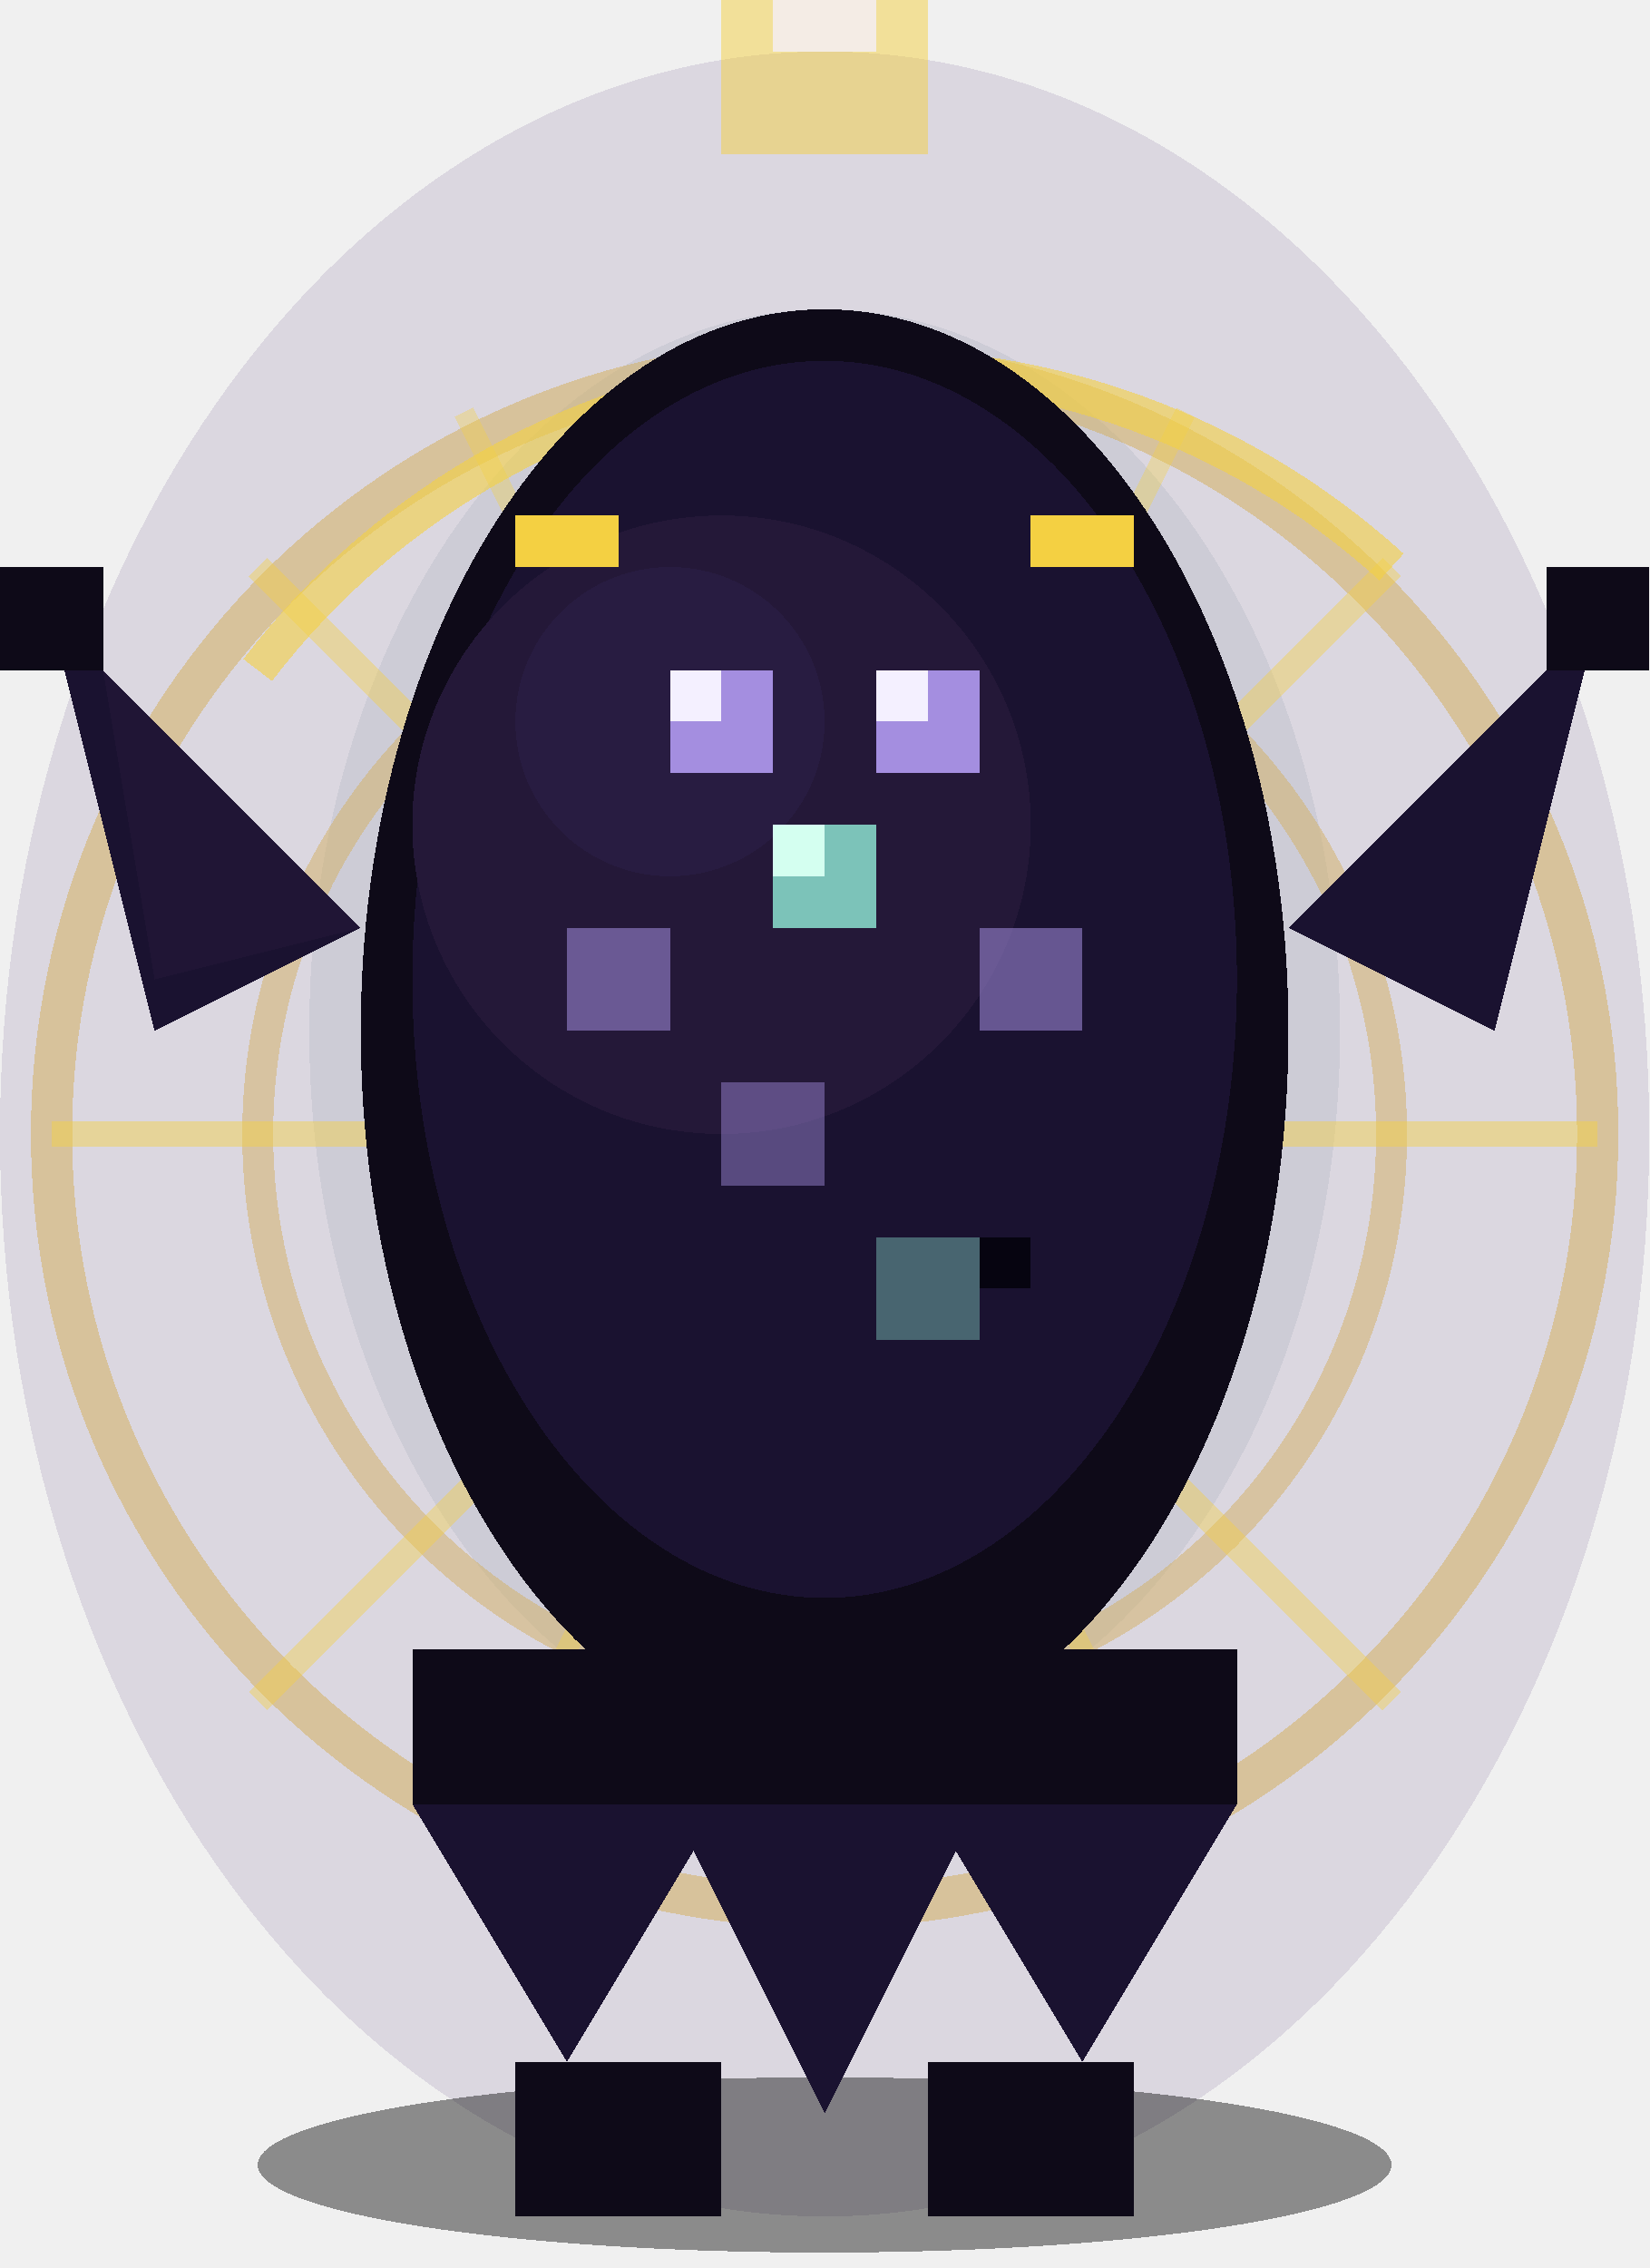
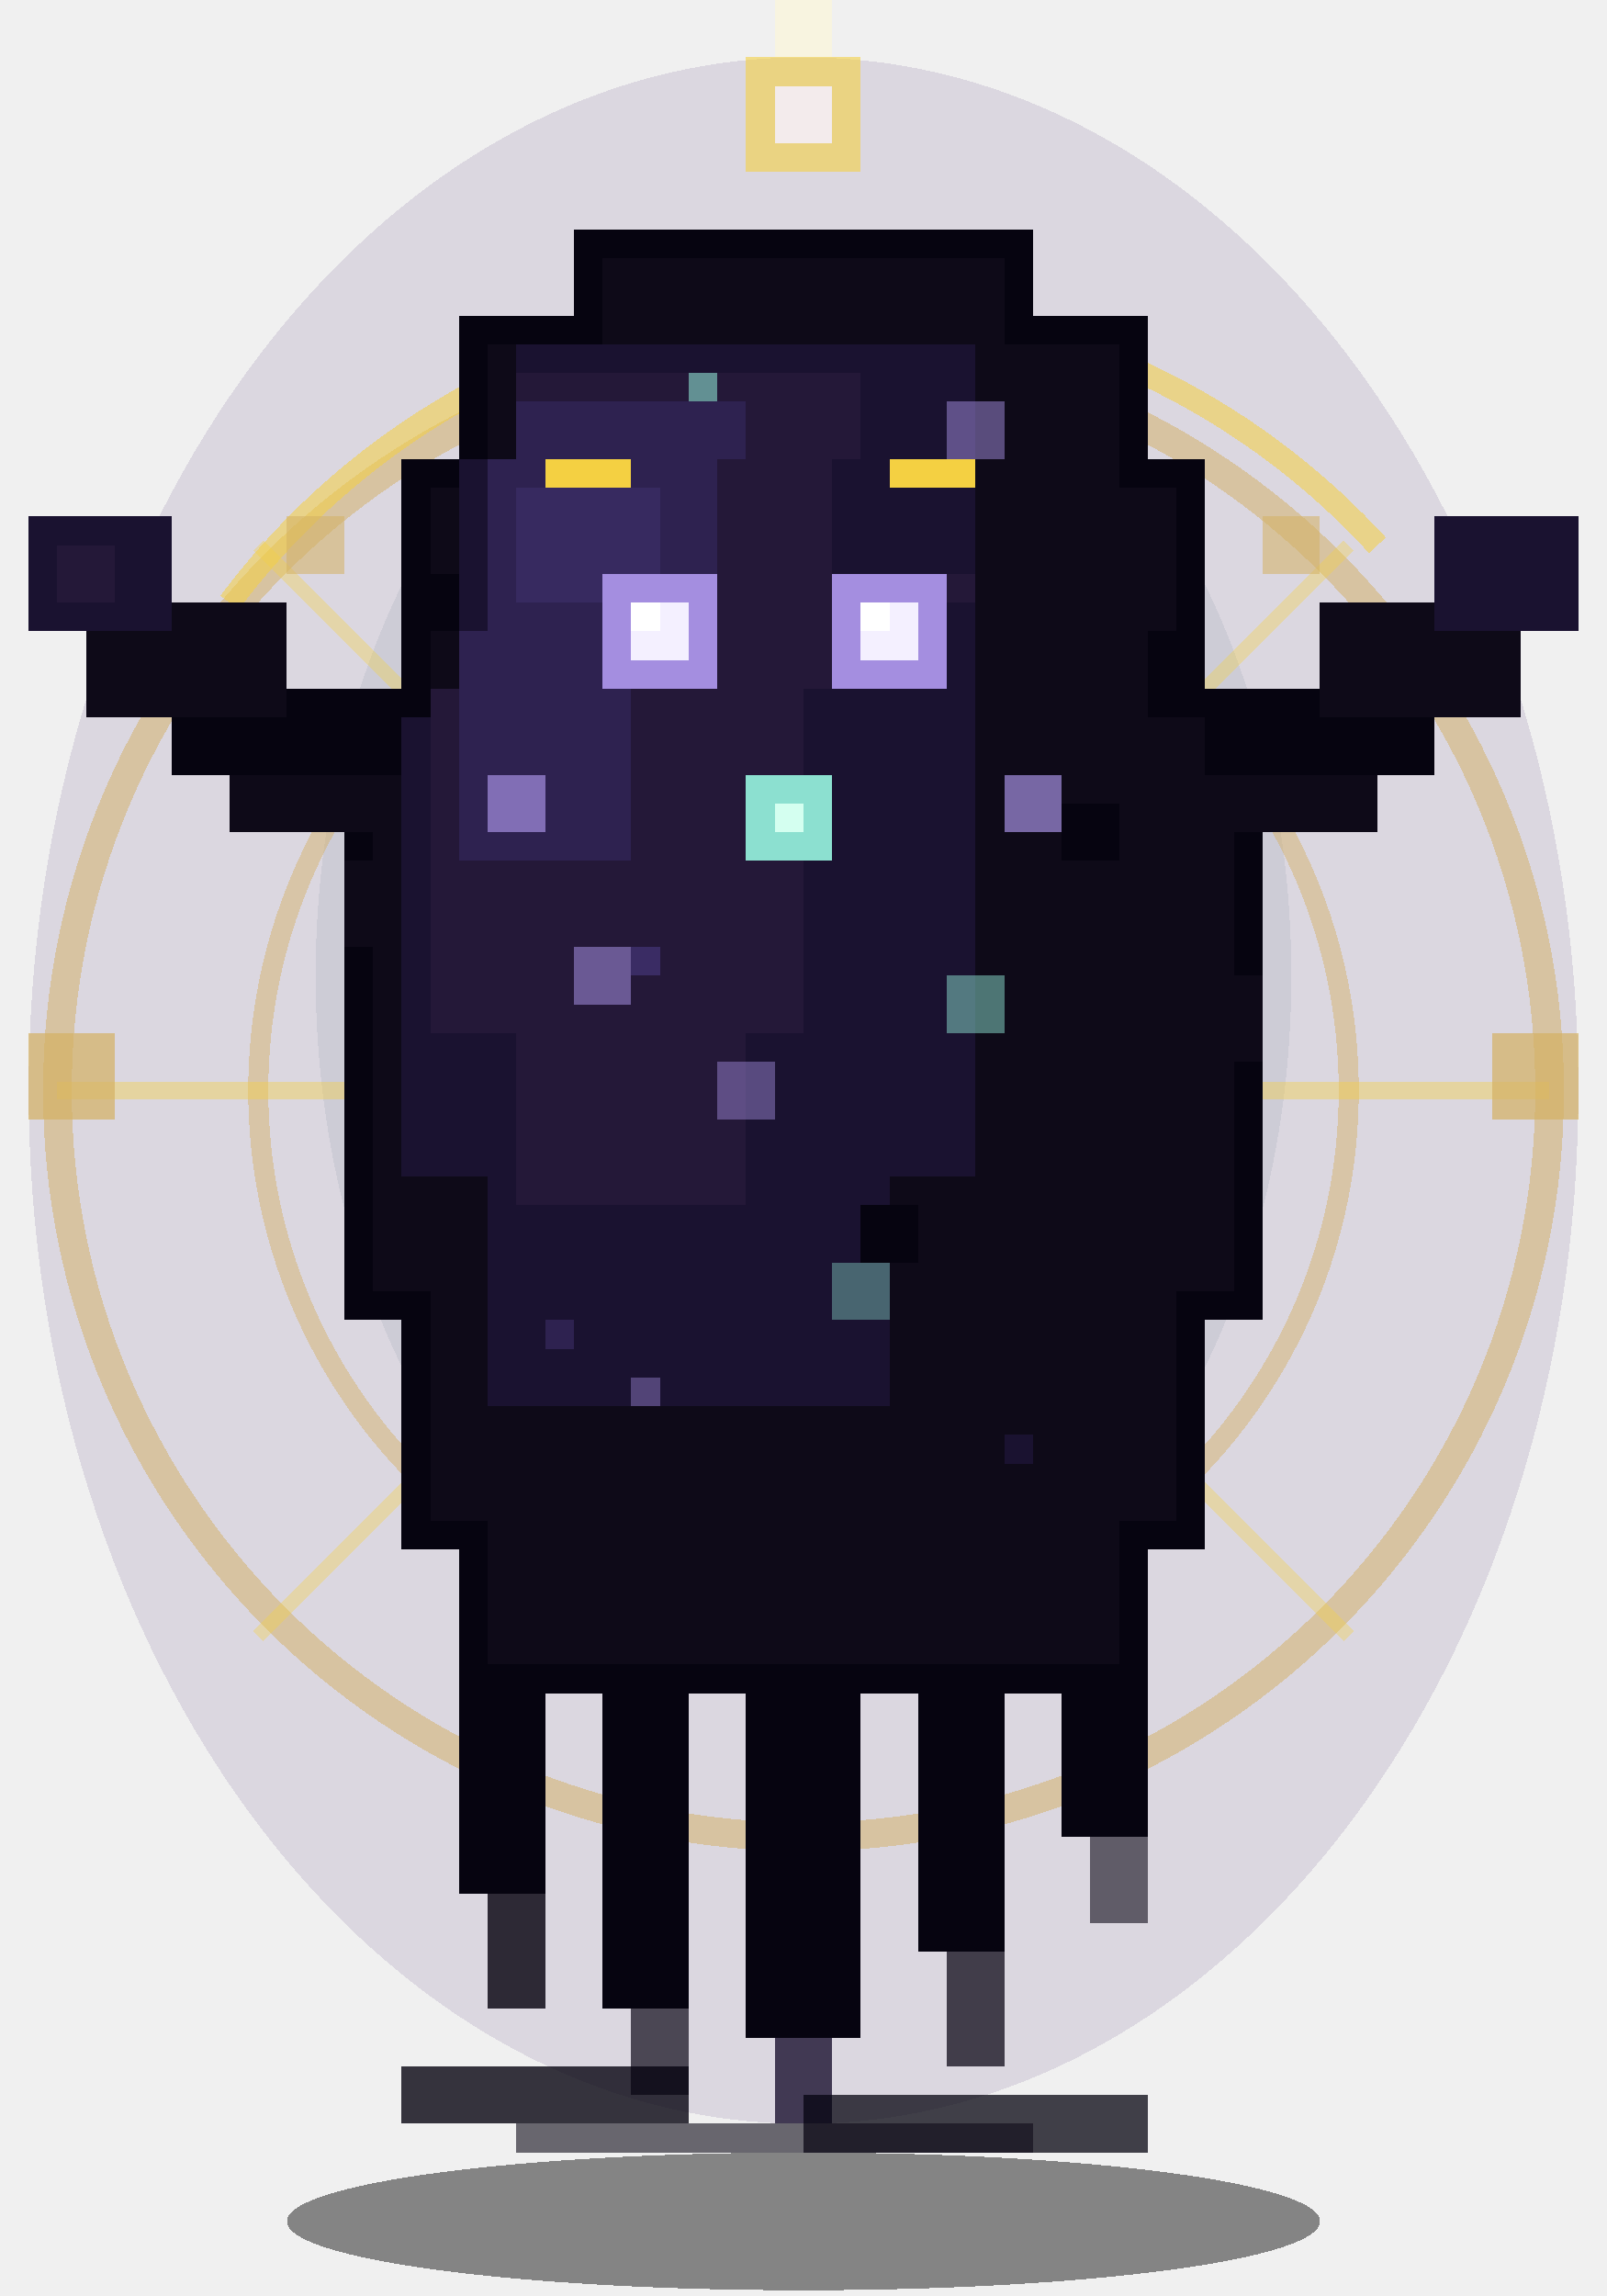
- <svg xmlns="http://www.w3.org/2000/svg" viewBox="0 0 32 44" shape-rendering="crispEdges" preserveAspectRatio="xMidYMax meet" aria-label="The Unmade">
-   <ellipse cx="16" cy="22" rx="16" ry="21" fill="#3a1a6a" opacity="0.12" />
-   <ellipse cx="16" cy="20" rx="10" ry="14" fill="#2a4a6a" opacity="0.08" />
-   <ellipse cx="16" cy="42" rx="11" ry="1.7" fill="#000" opacity="0.42" />
-   <circle cx="16" cy="22" r="15" fill="none" stroke="#d4b062" stroke-width="0.8" opacity="0.55" />
-   <path d="M5 13 A15 15 0 0 1 27 11" fill="none" stroke="#f4d042" stroke-width="0.7" opacity="0.6" />
-   <circle cx="16" cy="22" r="11" fill="none" stroke="#d4b062" stroke-width="0.6" opacity="0.5" />
-   <line x1="16" y1="7" x2="16" y2="37" stroke="#f4d042" stroke-width="0.5" opacity="0.45" />
-   <line x1="1" y1="22" x2="31" y2="22" stroke="#f4d042" stroke-width="0.5" opacity="0.45" />
-   <line x1="5" y1="11" x2="27" y2="33" stroke="#f4d042" stroke-width="0.5" opacity="0.4" />
-   <line x1="27" y1="11" x2="5" y2="33" stroke="#f4d042" stroke-width="0.5" opacity="0.4" />
-   <line x1="9" y1="8" x2="23" y2="36" stroke="#f4d042" stroke-width="0.4" opacity="0.35" />
-   <line x1="23" y1="8" x2="9" y2="36" stroke="#f4d042" stroke-width="0.4" opacity="0.35" />
-   <ellipse cx="16" cy="20" rx="9" ry="14" fill="#0e0a18" />
-   <ellipse cx="16" cy="19" rx="8" ry="12" fill="#1a1230" />
-   <ellipse cx="14" cy="16" rx="6" ry="6" fill="#241838" />
-   <ellipse cx="13" cy="14" rx="3" ry="3" fill="#2a1e44" opacity="0.7" />
-   <rect x="19" y="24" width="1" height="1" fill="#060410" />
-   <rect x="12" y="27" width="1" height="1" fill="#1a1230" />
-   <rect x="18" y="13" width="1" height="1" fill="#2a1e44" />
-   <rect x="13" y="13" width="2" height="2" fill="#a48ee0" />
-   <rect x="17" y="13" width="2" height="2" fill="#a48ee0" />
-   <rect x="13" y="13" width="1" height="1" fill="#f4f0ff" />
-   <rect x="17" y="13" width="1" height="1" fill="#f4f0ff" />
-   <rect x="15" y="16" width="2" height="2" fill="#8ce0d0" opacity="0.85" />
-   <rect x="15" y="16" width="1" height="1" fill="#d4fff0" />
-   <rect x="11" y="18" width="2" height="2" fill="#a48ee0" opacity="0.55" />
-   <rect x="19" y="18" width="2" height="2" fill="#a48ee0" opacity="0.55" />
-   <rect x="14" y="21" width="2" height="2" fill="#a48ee0" opacity="0.45" />
-   <rect x="17" y="24" width="2" height="2" fill="#8ce0d0" opacity="0.4" />
-   <rect x="10" y="10" width="2" height="1" fill="#f4d042" />
-   <rect x="20" y="10" width="2" height="1" fill="#f4d042" />
-   <polygon points="7,18 1,12 3,20" fill="#1a1230" />
-   <polygon points="25,18 31,12 29,20" fill="#1a1230" />
-   <polygon points="7,18 2,13 3,19" fill="#241838" opacity="0.6" />
-   <rect x="0" y="11" width="2" height="2" fill="#0e0a18" />
-   <rect x="30" y="11" width="2" height="2" fill="#0e0a18" />
-   <rect x="8" y="32" width="16" height="3" fill="#0e0a18" />
-   <polygon points="8,35 11,40 14,35" fill="#1a1230" />
-   <polygon points="13,35 16,41 19,35" fill="#1a1230" />
-   <polygon points="18,35 21,40 24,35" fill="#1a1230" />
-   <rect x="10" y="40" width="4" height="3" fill="#0e0a18" />
-   <rect x="18" y="40" width="4" height="3" fill="#0e0a18" />
-   <rect x="14" y="0" width="4" height="3" fill="#f4d042" opacity="0.5" />
-   <rect x="15" y="-1" width="2" height="2" fill="#f4f0ff" opacity="0.75" />
+ <svg xmlns="http://www.w3.org/2000/svg" viewBox="0 0 56 80" shape-rendering="crispEdges" preserveAspectRatio="xMidYMax meet" aria-label="The Unmade">
+   <ellipse cx="28" cy="38" rx="27" ry="36" fill="#3a1a6a" opacity="0.12" />
+   <ellipse cx="28" cy="34" rx="17" ry="24" fill="#2a4a6a" opacity="0.08" />
+   <ellipse cx="28" cy="77.4" rx="18" ry="2.4" fill="#000" opacity="0.45" />
+   <circle cx="28" cy="38" r="26" fill="none" stroke="#d4b062" stroke-width="1" opacity="0.5" />
+   <path d="M8 21 A26 26 0 0 1 48 19" fill="none" stroke="#f4d042" stroke-width="0.8" opacity="0.55" />
+   <circle cx="28" cy="38" r="19" fill="none" stroke="#d4b062" stroke-width="0.7" opacity="0.45" />
+   <line x1="28" y1="12" x2="28" y2="64" stroke="#f4d042" stroke-width="0.6" opacity="0.4" />
+   <line x1="2" y1="38" x2="54" y2="38" stroke="#f4d042" stroke-width="0.6" opacity="0.4" />
+   <line x1="9" y1="19" x2="47" y2="57" stroke="#f4d042" stroke-width="0.5" opacity="0.35" />
+   <line x1="47" y1="19" x2="9" y2="57" stroke="#f4d042" stroke-width="0.5" opacity="0.35" />
+   <rect x="27" y="10" width="3" height="3" fill="#f4d042" opacity="0.8" />
+   <rect x="28" y="11" width="1" height="1" fill="#fff8d0" />
+   <rect x="1" y="36" width="3" height="3" fill="#d4b062" opacity="0.7" />
+   <rect x="52" y="36" width="3" height="3" fill="#d4b062" opacity="0.7" />
+   <rect x="27" y="62" width="3" height="3" fill="#b89238" opacity="0.6" />
+   <rect x="10" y="18" width="2" height="2" fill="#d4b062" opacity="0.55" />
+   <rect x="44" y="18" width="2" height="2" fill="#d4b062" opacity="0.55" />
+   <rect x="20" y="8" width="16" height="4" fill="#060410" />
+   <rect x="16" y="11" width="24" height="6" fill="#060410" />
+   <rect x="14" y="16" width="28" height="10" fill="#060410" />
+   <rect x="12" y="24" width="32" height="22" fill="#060410" />
+   <rect x="14" y="46" width="28" height="8" fill="#060410" />
+   <rect x="16" y="54" width="24" height="5" fill="#060410" />
+   <rect x="21" y="9" width="14" height="3" fill="#0e0a18" />
+   <rect x="17" y="12" width="22" height="5" fill="#0e0a18" />
+   <rect x="15" y="17" width="26" height="9" fill="#0e0a18" />
+   <rect x="13" y="25" width="30" height="20" fill="#0e0a18" />
+   <rect x="15" y="45" width="26" height="8" fill="#0e0a18" />
+   <rect x="17" y="53" width="22" height="5" fill="#0e0a18" />
+   <rect x="18" y="12" width="16" height="4" fill="#1a1230" />
+   <rect x="16" y="16" width="18" height="9" fill="#1a1230" />
+   <rect x="14" y="25" width="20" height="16" fill="#1a1230" />
+   <rect x="17" y="41" width="14" height="8" fill="#1a1230" />
+   <rect x="18" y="13" width="12" height="3" fill="#241838" />
+   <rect x="17" y="16" width="12" height="8" fill="#241838" />
+   <rect x="15" y="24" width="13" height="12" fill="#241838" />
+   <rect x="18" y="36" width="8" height="6" fill="#241838" />
+   <rect x="18" y="14" width="8" height="2" fill="#2e2250" />
+   <rect x="17" y="16" width="8" height="6" fill="#2e2250" />
+   <rect x="16" y="22" width="6" height="8" fill="#2e2250" />
+   <rect x="18" y="17" width="5" height="4" fill="#3a2c64" opacity="0.8" />
+   <rect x="14" y="20" width="2" height="2" fill="#060410" />
+   <rect x="40" y="22" width="2" height="3" fill="#060410" />
+   <rect x="12" y="30" width="2" height="3" fill="#0e0a18" />
+   <rect x="42" y="34" width="2" height="3" fill="#0e0a18" />
+   <rect x="33" y="20" width="1" height="1" fill="#241838" />
+   <rect x="37" y="28" width="2" height="2" fill="#060410" />
+   <rect x="22" y="33" width="1" height="1" fill="#3a2c64" />
+   <rect x="30" y="42" width="2" height="2" fill="#060410" />
+   <rect x="19" y="46" width="1" height="1" fill="#2e2250" />
+   <rect x="35" y="50" width="1" height="1" fill="#1a1230" />
+   <rect x="21" y="20" width="4" height="4" fill="#a48ee0" />
+   <rect x="29" y="20" width="4" height="4" fill="#a48ee0" />
+   <rect x="22" y="21" width="2" height="2" fill="#f4f0ff" />
+   <rect x="30" y="21" width="2" height="2" fill="#f4f0ff" />
+   <rect x="22" y="21" width="1" height="1" fill="#ffffff" />
+   <rect x="30" y="21" width="1" height="1" fill="#ffffff" />
+   <rect x="26" y="27" width="3" height="3" fill="#8ce0d0" />
+   <rect x="27" y="28" width="1" height="1" fill="#d4fff0" />
+   <rect x="17" y="27" width="2" height="2" fill="#a48ee0" opacity="0.7" />
+   <rect x="35" y="27" width="2" height="2" fill="#a48ee0" opacity="0.7" />
+   <rect x="20" y="33" width="2" height="2" fill="#a48ee0" opacity="0.55" />
+   <rect x="33" y="34" width="2" height="2" fill="#8ce0d0" opacity="0.5" />
+   <rect x="25" y="37" width="2" height="2" fill="#a48ee0" opacity="0.45" />
+   <rect x="29" y="44" width="2" height="2" fill="#8ce0d0" opacity="0.4" />
+   <rect x="22" y="48" width="1" height="1" fill="#a48ee0" opacity="0.4" />
+   <rect x="33" y="14" width="2" height="2" fill="#a48ee0" opacity="0.5" />
+   <rect x="24" y="13" width="1" height="1" fill="#8ce0d0" opacity="0.6" />
+   <rect x="19" y="16" width="3" height="1" fill="#f4d042" />
+   <rect x="31" y="16" width="3" height="1" fill="#f4d042" />
+   <rect x="6" y="24" width="8" height="3" fill="#060410" />
+   <rect x="3" y="21" width="7" height="4" fill="#0e0a18" />
+   <rect x="1" y="18" width="5" height="4" fill="#1a1230" />
+   <rect x="2" y="19" width="2" height="2" fill="#241838" />
+   <rect x="8" y="27" width="5" height="2" fill="#0e0a18" />
+   <rect x="42" y="24" width="8" height="3" fill="#060410" />
+   <rect x="46" y="21" width="7" height="4" fill="#0e0a18" />
+   <rect x="50" y="18" width="5" height="4" fill="#1a1230" />
+   <rect x="43" y="27" width="5" height="2" fill="#0e0a18" />
+   <rect x="16" y="58" width="3" height="8" fill="#060410" />
+   <rect x="17" y="66" width="2" height="4" fill="#0e0a18" opacity="0.85" />
+   <rect x="21" y="59" width="3" height="11" fill="#060410" />
+   <rect x="22" y="70" width="2" height="3" fill="#0e0a18" opacity="0.7" />
+   <rect x="26" y="58" width="4" height="13" fill="#060410" />
+   <rect x="27" y="71" width="2" height="3" fill="#1a1230" opacity="0.8" />
+   <rect x="32" y="59" width="3" height="9" fill="#060410" />
+   <rect x="33" y="68" width="2" height="4" fill="#0e0a18" opacity="0.75" />
+   <rect x="37" y="58" width="3" height="6" fill="#060410" />
+   <rect x="38" y="64" width="2" height="3" fill="#0e0a18" opacity="0.6" />
+   <rect x="14" y="72" width="10" height="2" fill="#060410" opacity="0.8" />
+   <rect x="28" y="73" width="12" height="2" fill="#060410" opacity="0.75" />
+   <rect x="18" y="74" width="18" height="1" fill="#0e0a18" opacity="0.6" />
+   <rect x="26" y="2" width="4" height="4" fill="#f4d042" opacity="0.6" />
+   <rect x="27" y="3" width="2" height="2" fill="#f4f0ff" opacity="0.85" />
+   <rect x="27" y="0" width="2" height="2" fill="#fff8d0" opacity="0.5" />
</svg>
